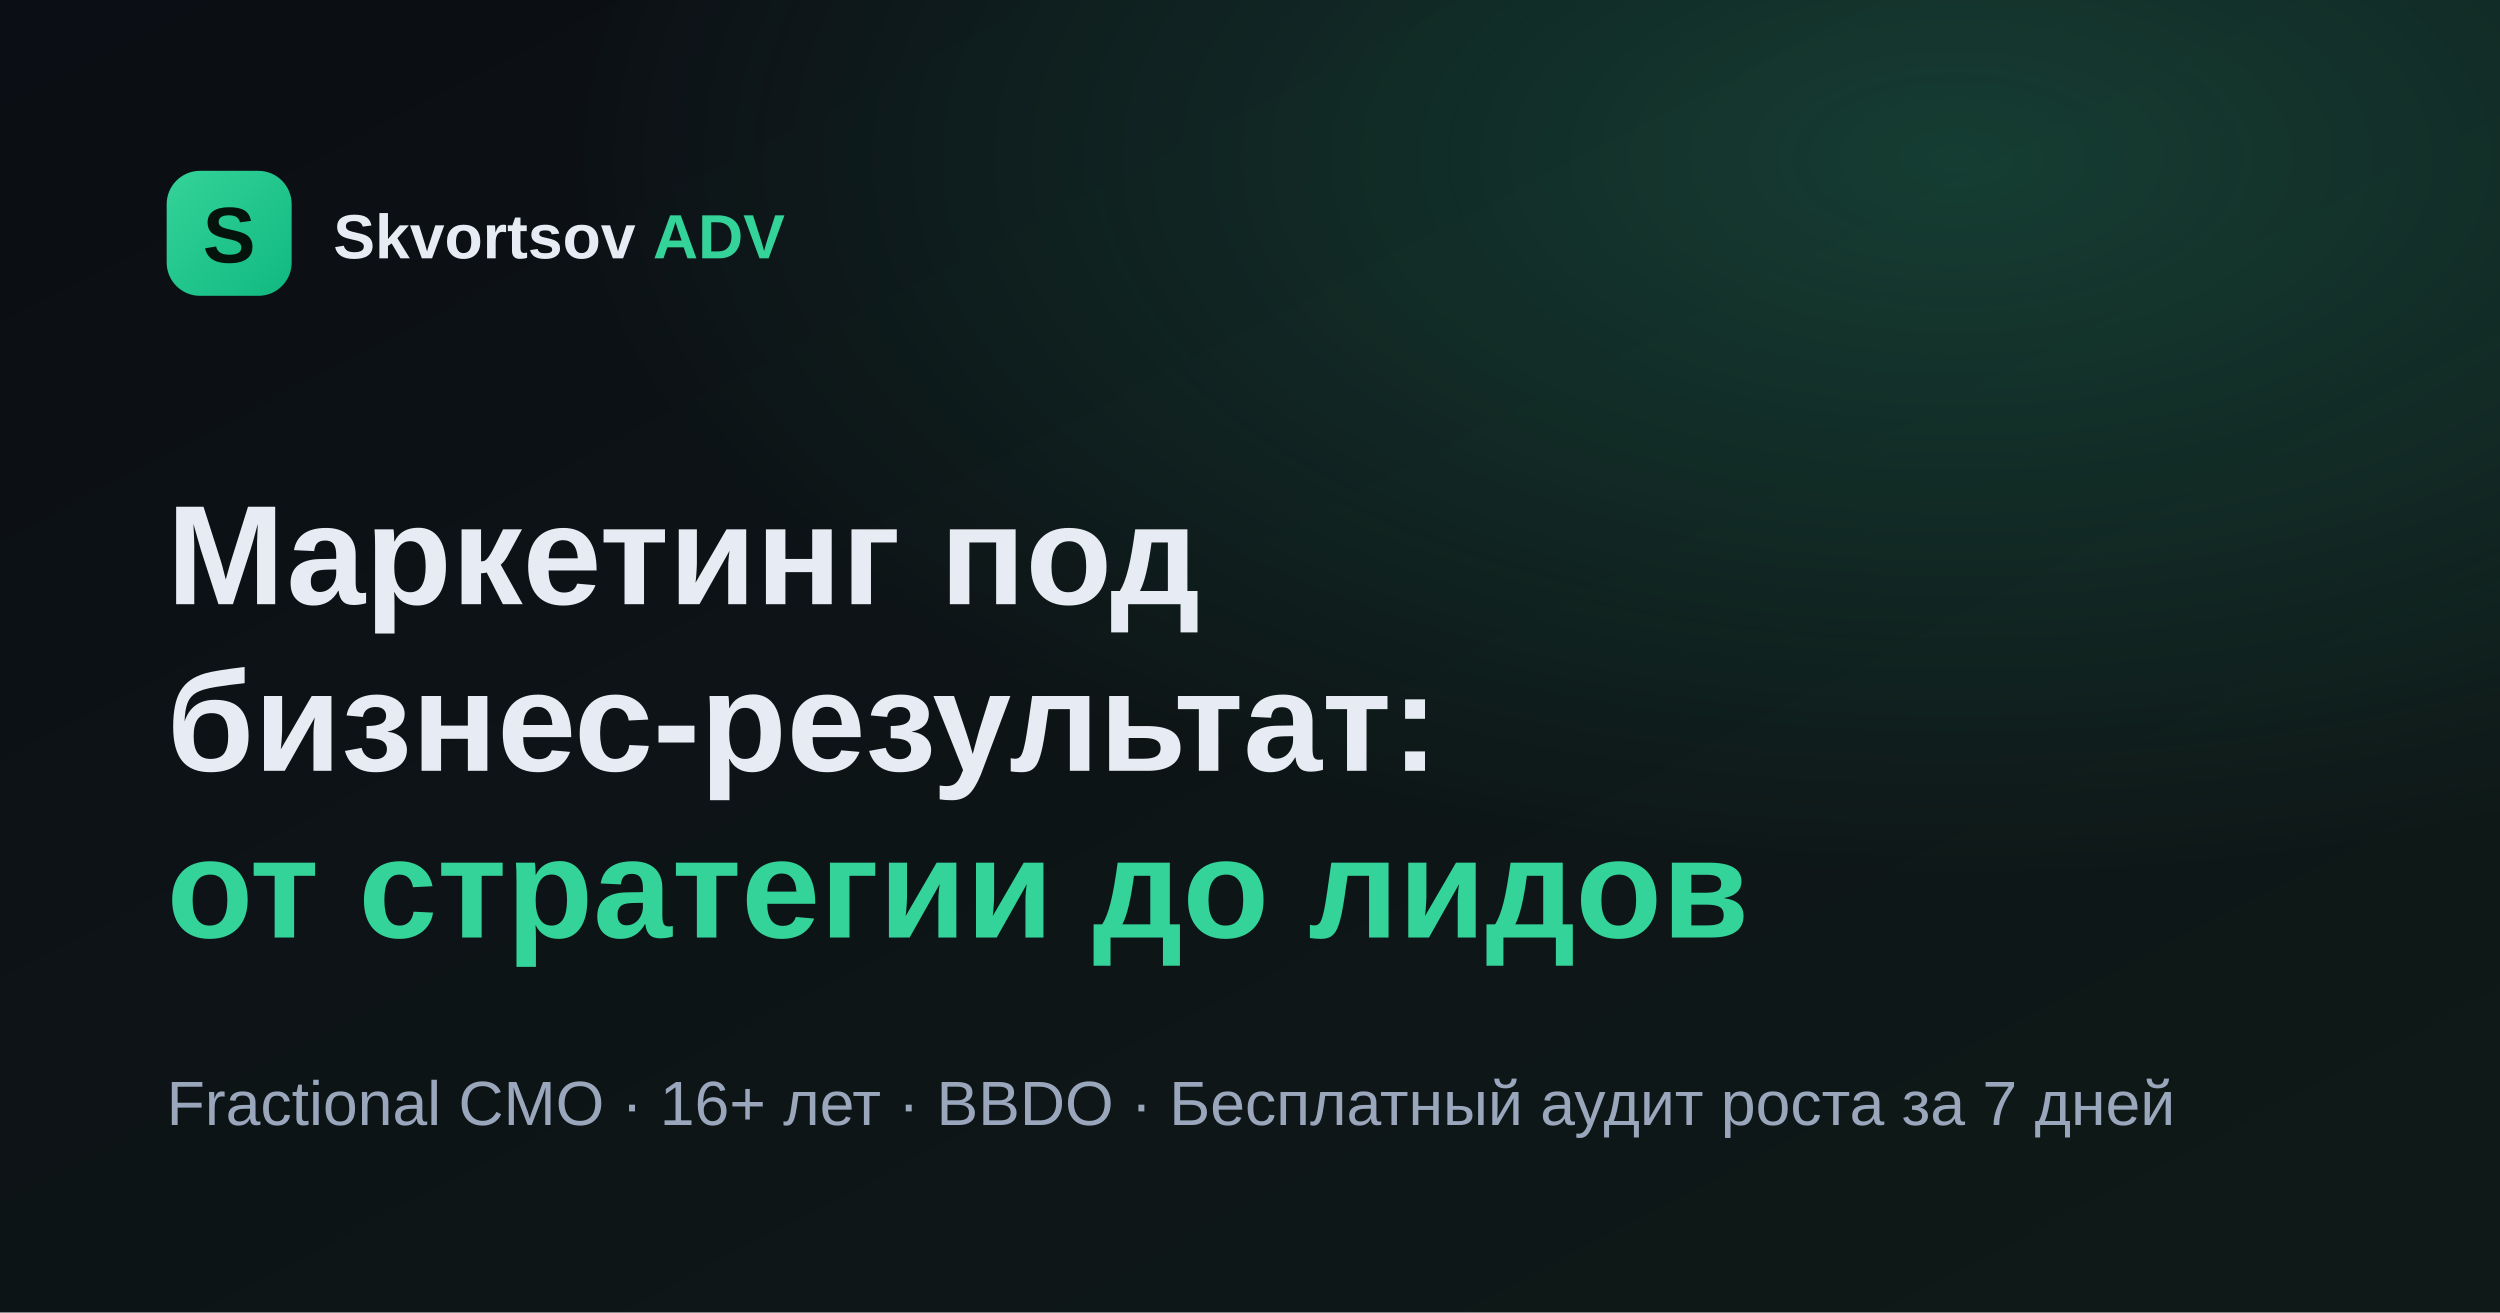
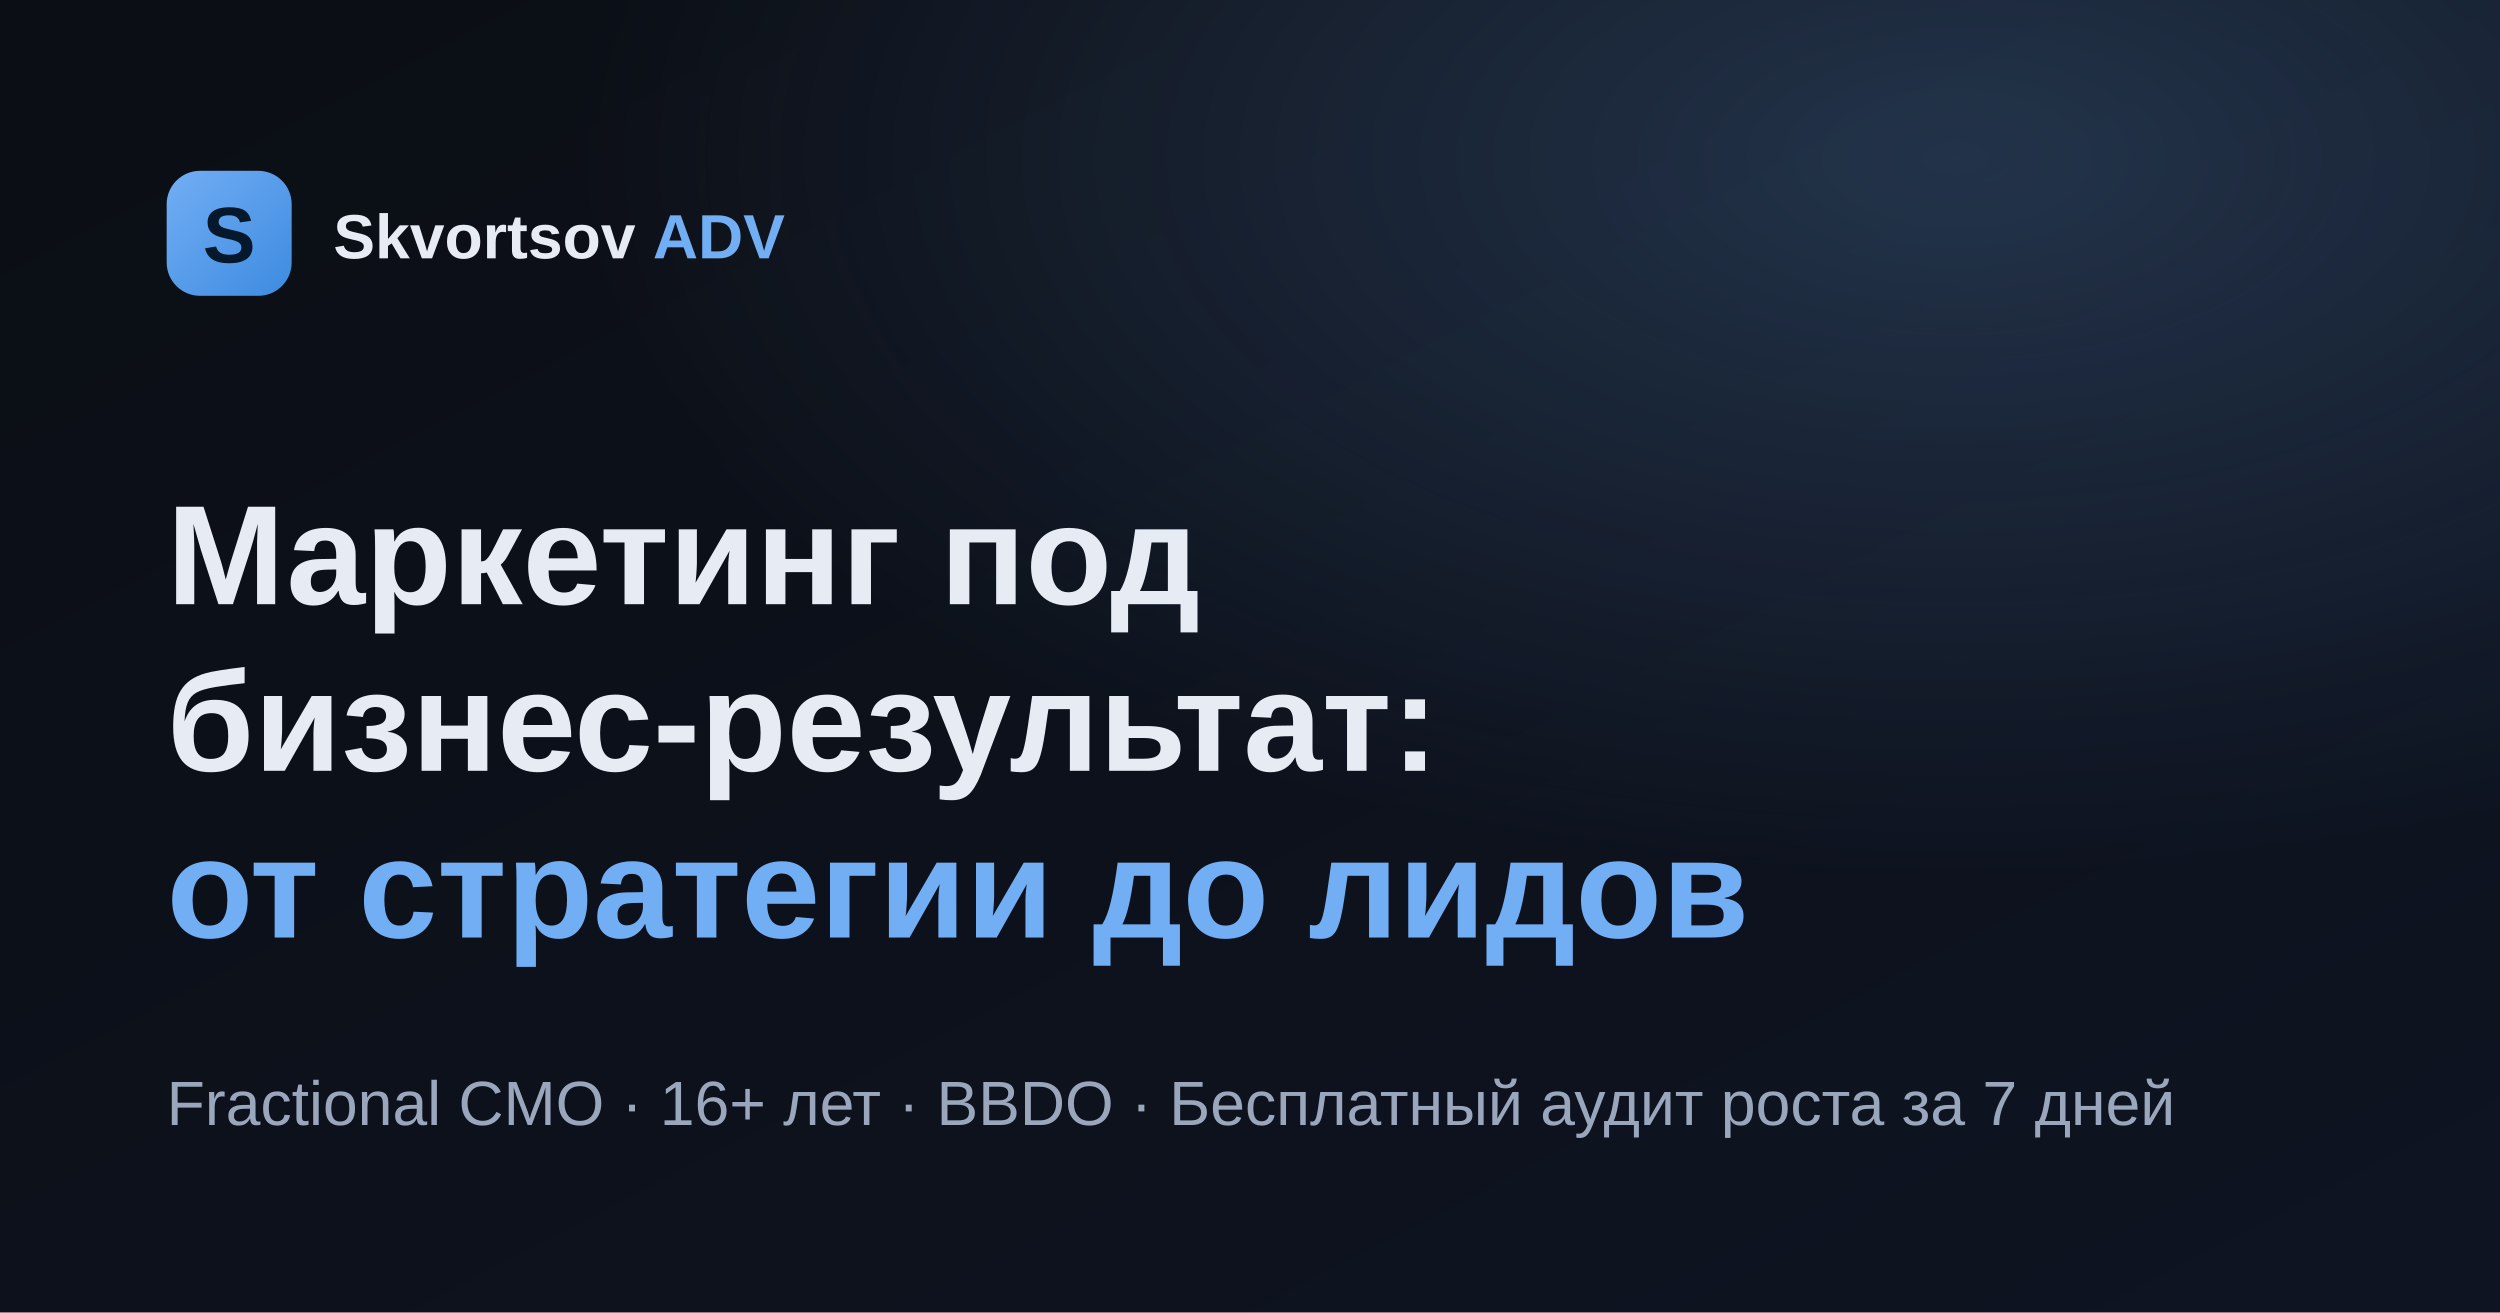
<svg xmlns="http://www.w3.org/2000/svg" width="1200" height="630" viewBox="0 0 1200 630">
  <defs>
    <linearGradient id="bg" x1="0" y1="0" x2="1" y2="1">
      <stop offset="0" stop-color="#0B0E14" />
-       <stop offset="1" stop-color="#0F1A18" />
+       <stop offset="1" stop-color="#0E1422" />
    </linearGradient>
    <linearGradient id="acc" x1="0" y1="0" x2="1" y2="1">
-       <stop offset="0" stop-color="#34D399" />
-       <stop offset="1" stop-color="#10B981" />
+       <stop offset="0" stop-color="#72AEF4" />
+       <stop offset="1" stop-color="#3D8BE0" />
    </linearGradient>
    <radialGradient id="glow" cx="78%" cy="12%" r="55%">
-       <stop offset="0" stop-color="#34D399" stop-opacity="0.22" />
-       <stop offset="1" stop-color="#34D399" stop-opacity="0" />
+       <stop offset="0" stop-color="#72AEF4" stop-opacity="0.22" />
+       <stop offset="1" stop-color="#72AEF4" stop-opacity="0" />
    </radialGradient>
  </defs>
  <rect width="1200" height="630" fill="url(#bg)" />
  <rect width="1200" height="630" fill="url(#glow)" />
  <g transform="translate(80,82)">
    <rect width="60" height="60" rx="16" fill="url(#acc)" />
-     <text x="30" y="44" font-family="Arial, sans-serif" font-size="38" font-weight="800" fill="#04130C" text-anchor="middle">S</text>
-     <text x="80" y="42" font-family="Arial, sans-serif" font-size="30" font-weight="700" fill="#E7EBF3">Skvortsov <tspan fill="#34D399" font-weight="800">ADV</tspan>
+     <text x="30" y="44" font-family="Arial, sans-serif" font-size="38" font-weight="800" fill="#06182B" text-anchor="middle">S</text>
+     <text x="80" y="42" font-family="Arial, sans-serif" font-size="30" font-weight="700" fill="#E7EBF3">Skvortsov <tspan fill="#72AEF4" font-weight="800">ADV</tspan>
    </text>
  </g>
  <text x="80" y="290" font-family="Arial, sans-serif" font-size="68" font-weight="800" fill="#E7EBF3">Маркетинг под</text>
  <text x="80" y="370" font-family="Arial, sans-serif" font-size="68" font-weight="800" fill="#E7EBF3">бизнес-результат:</text>
-   <text x="80" y="450" font-family="Arial, sans-serif" font-size="68" font-weight="800" fill="#34D399">от стратегии до лидов</text>
+   <text x="80" y="450" font-family="Arial, sans-serif" font-size="68" font-weight="800" fill="#72AEF4">от стратегии до лидов</text>
  <text x="80" y="540" font-family="Arial, sans-serif" font-size="30" fill="#9AA6BC">Fractional CMO · 16+ лет · BBDO · Бесплатный аудит роста за 7 дней</text>
</svg>
